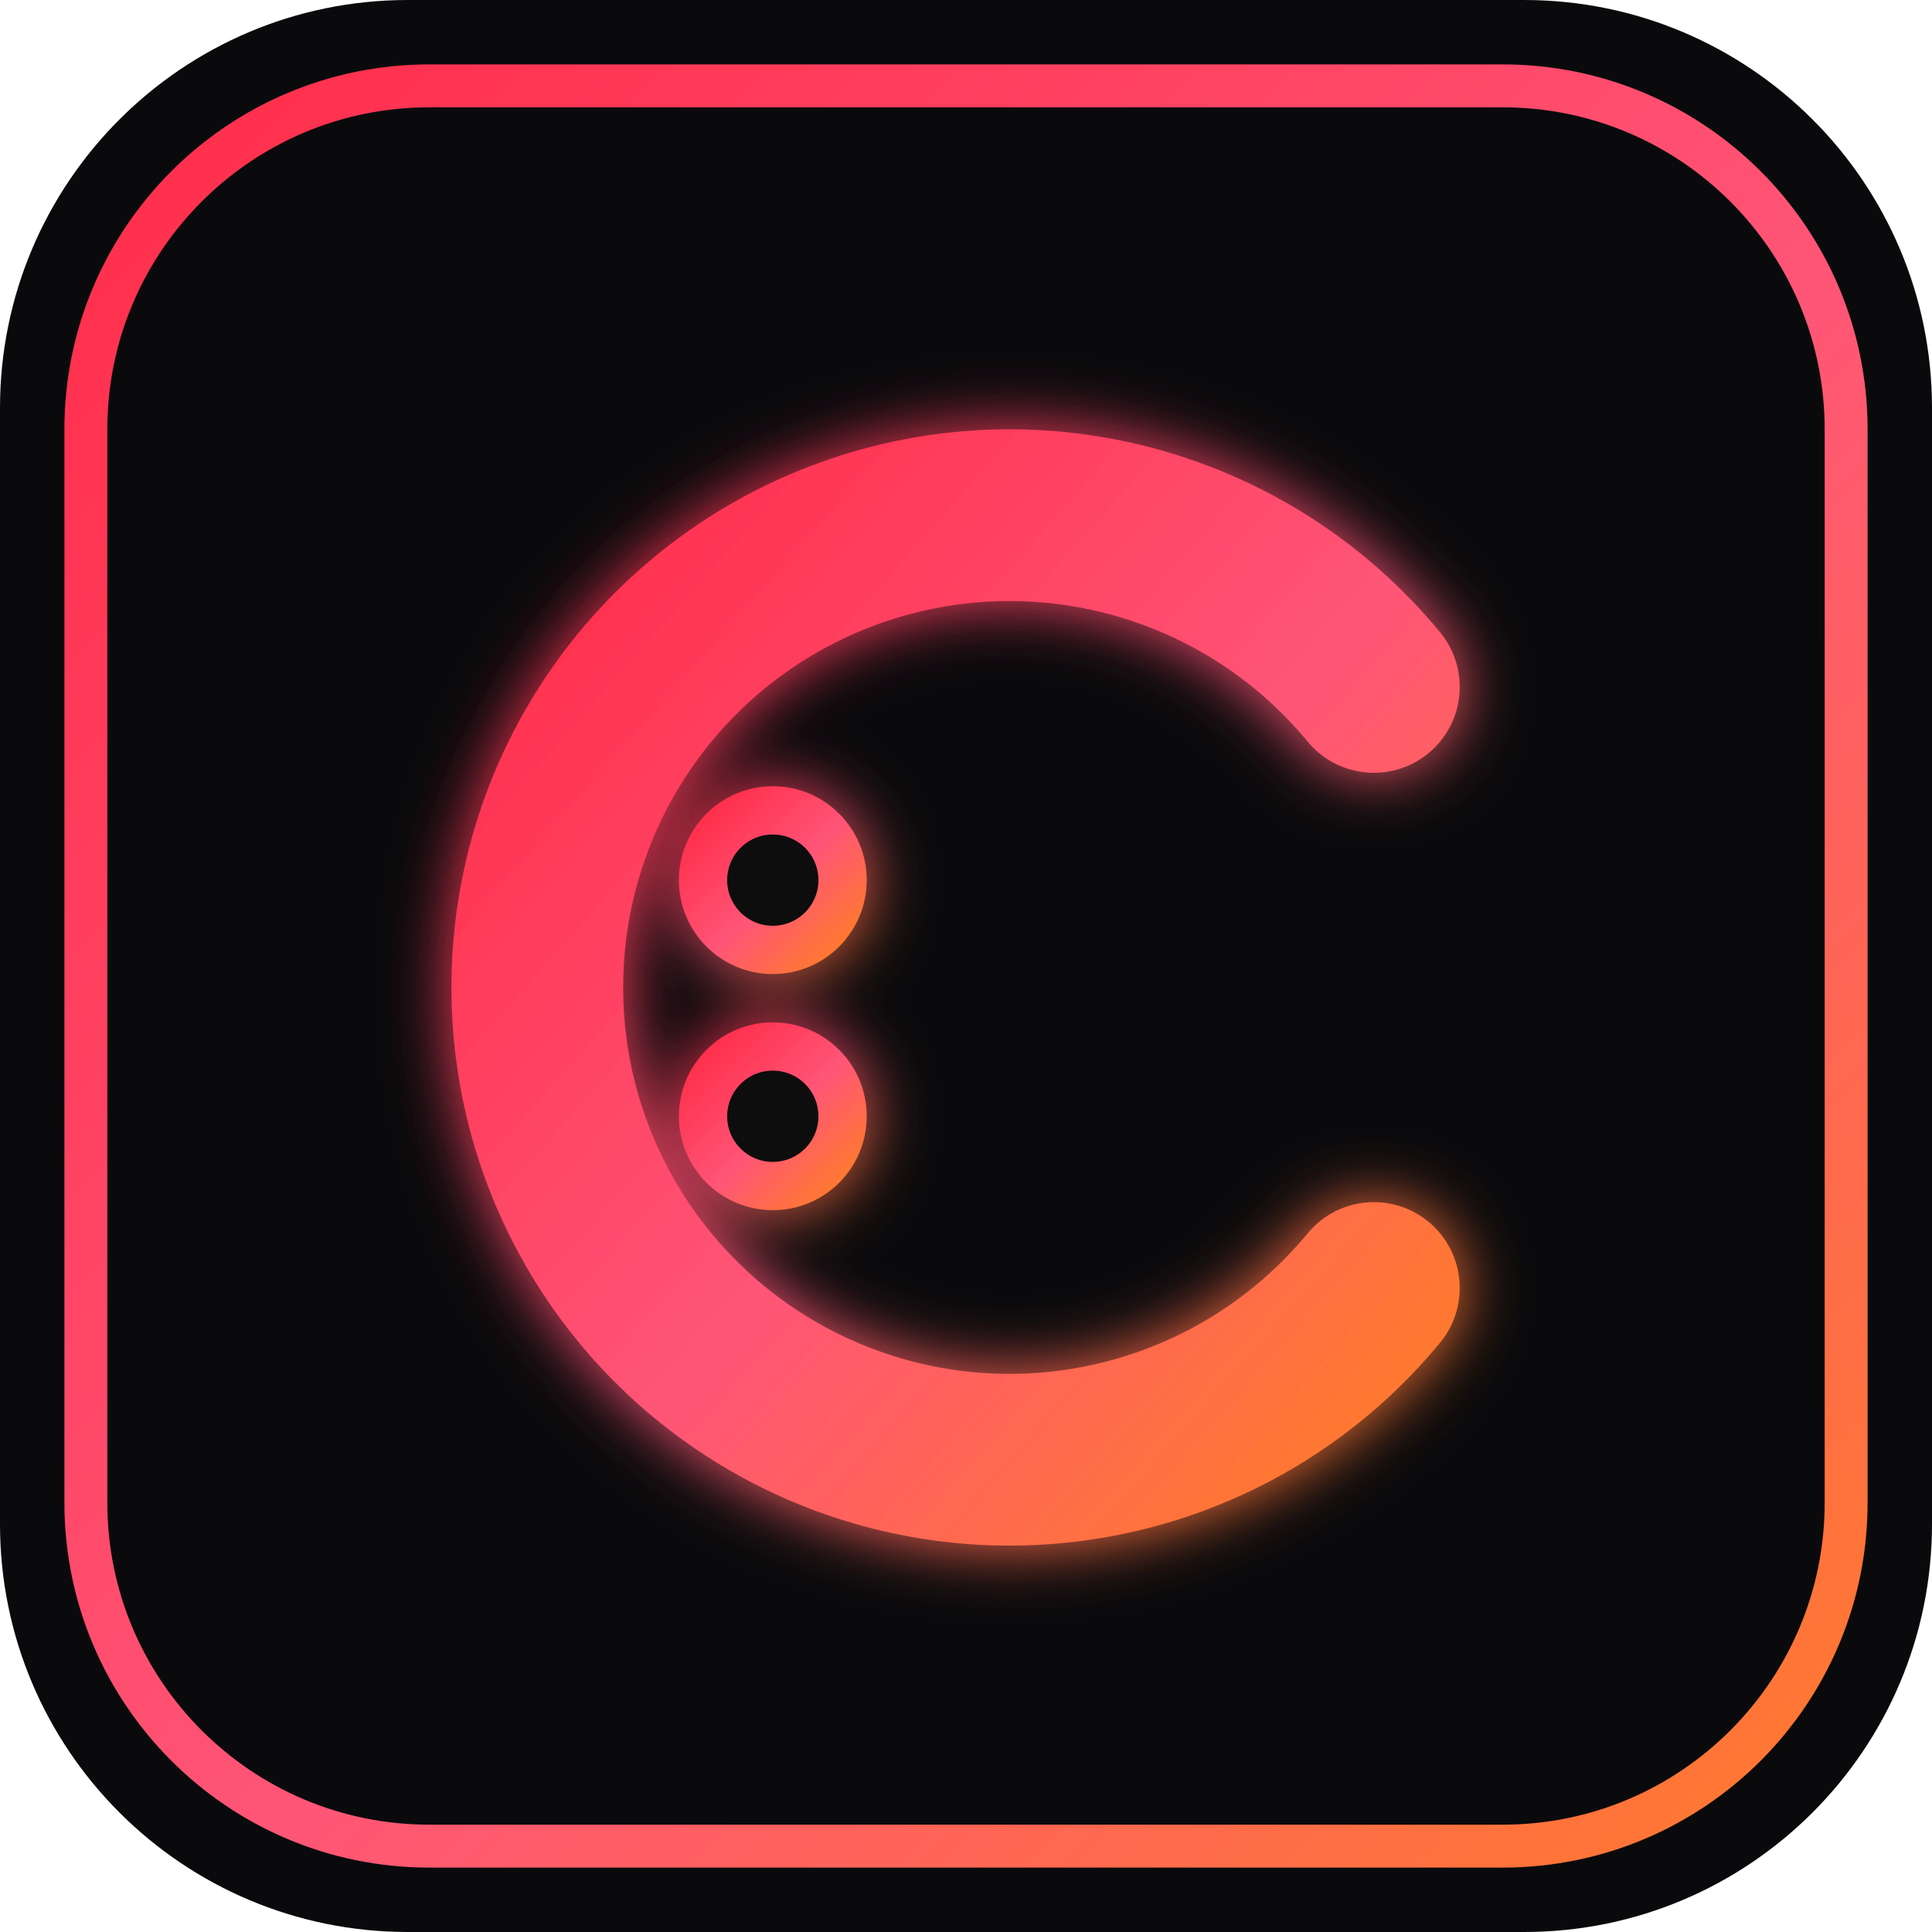
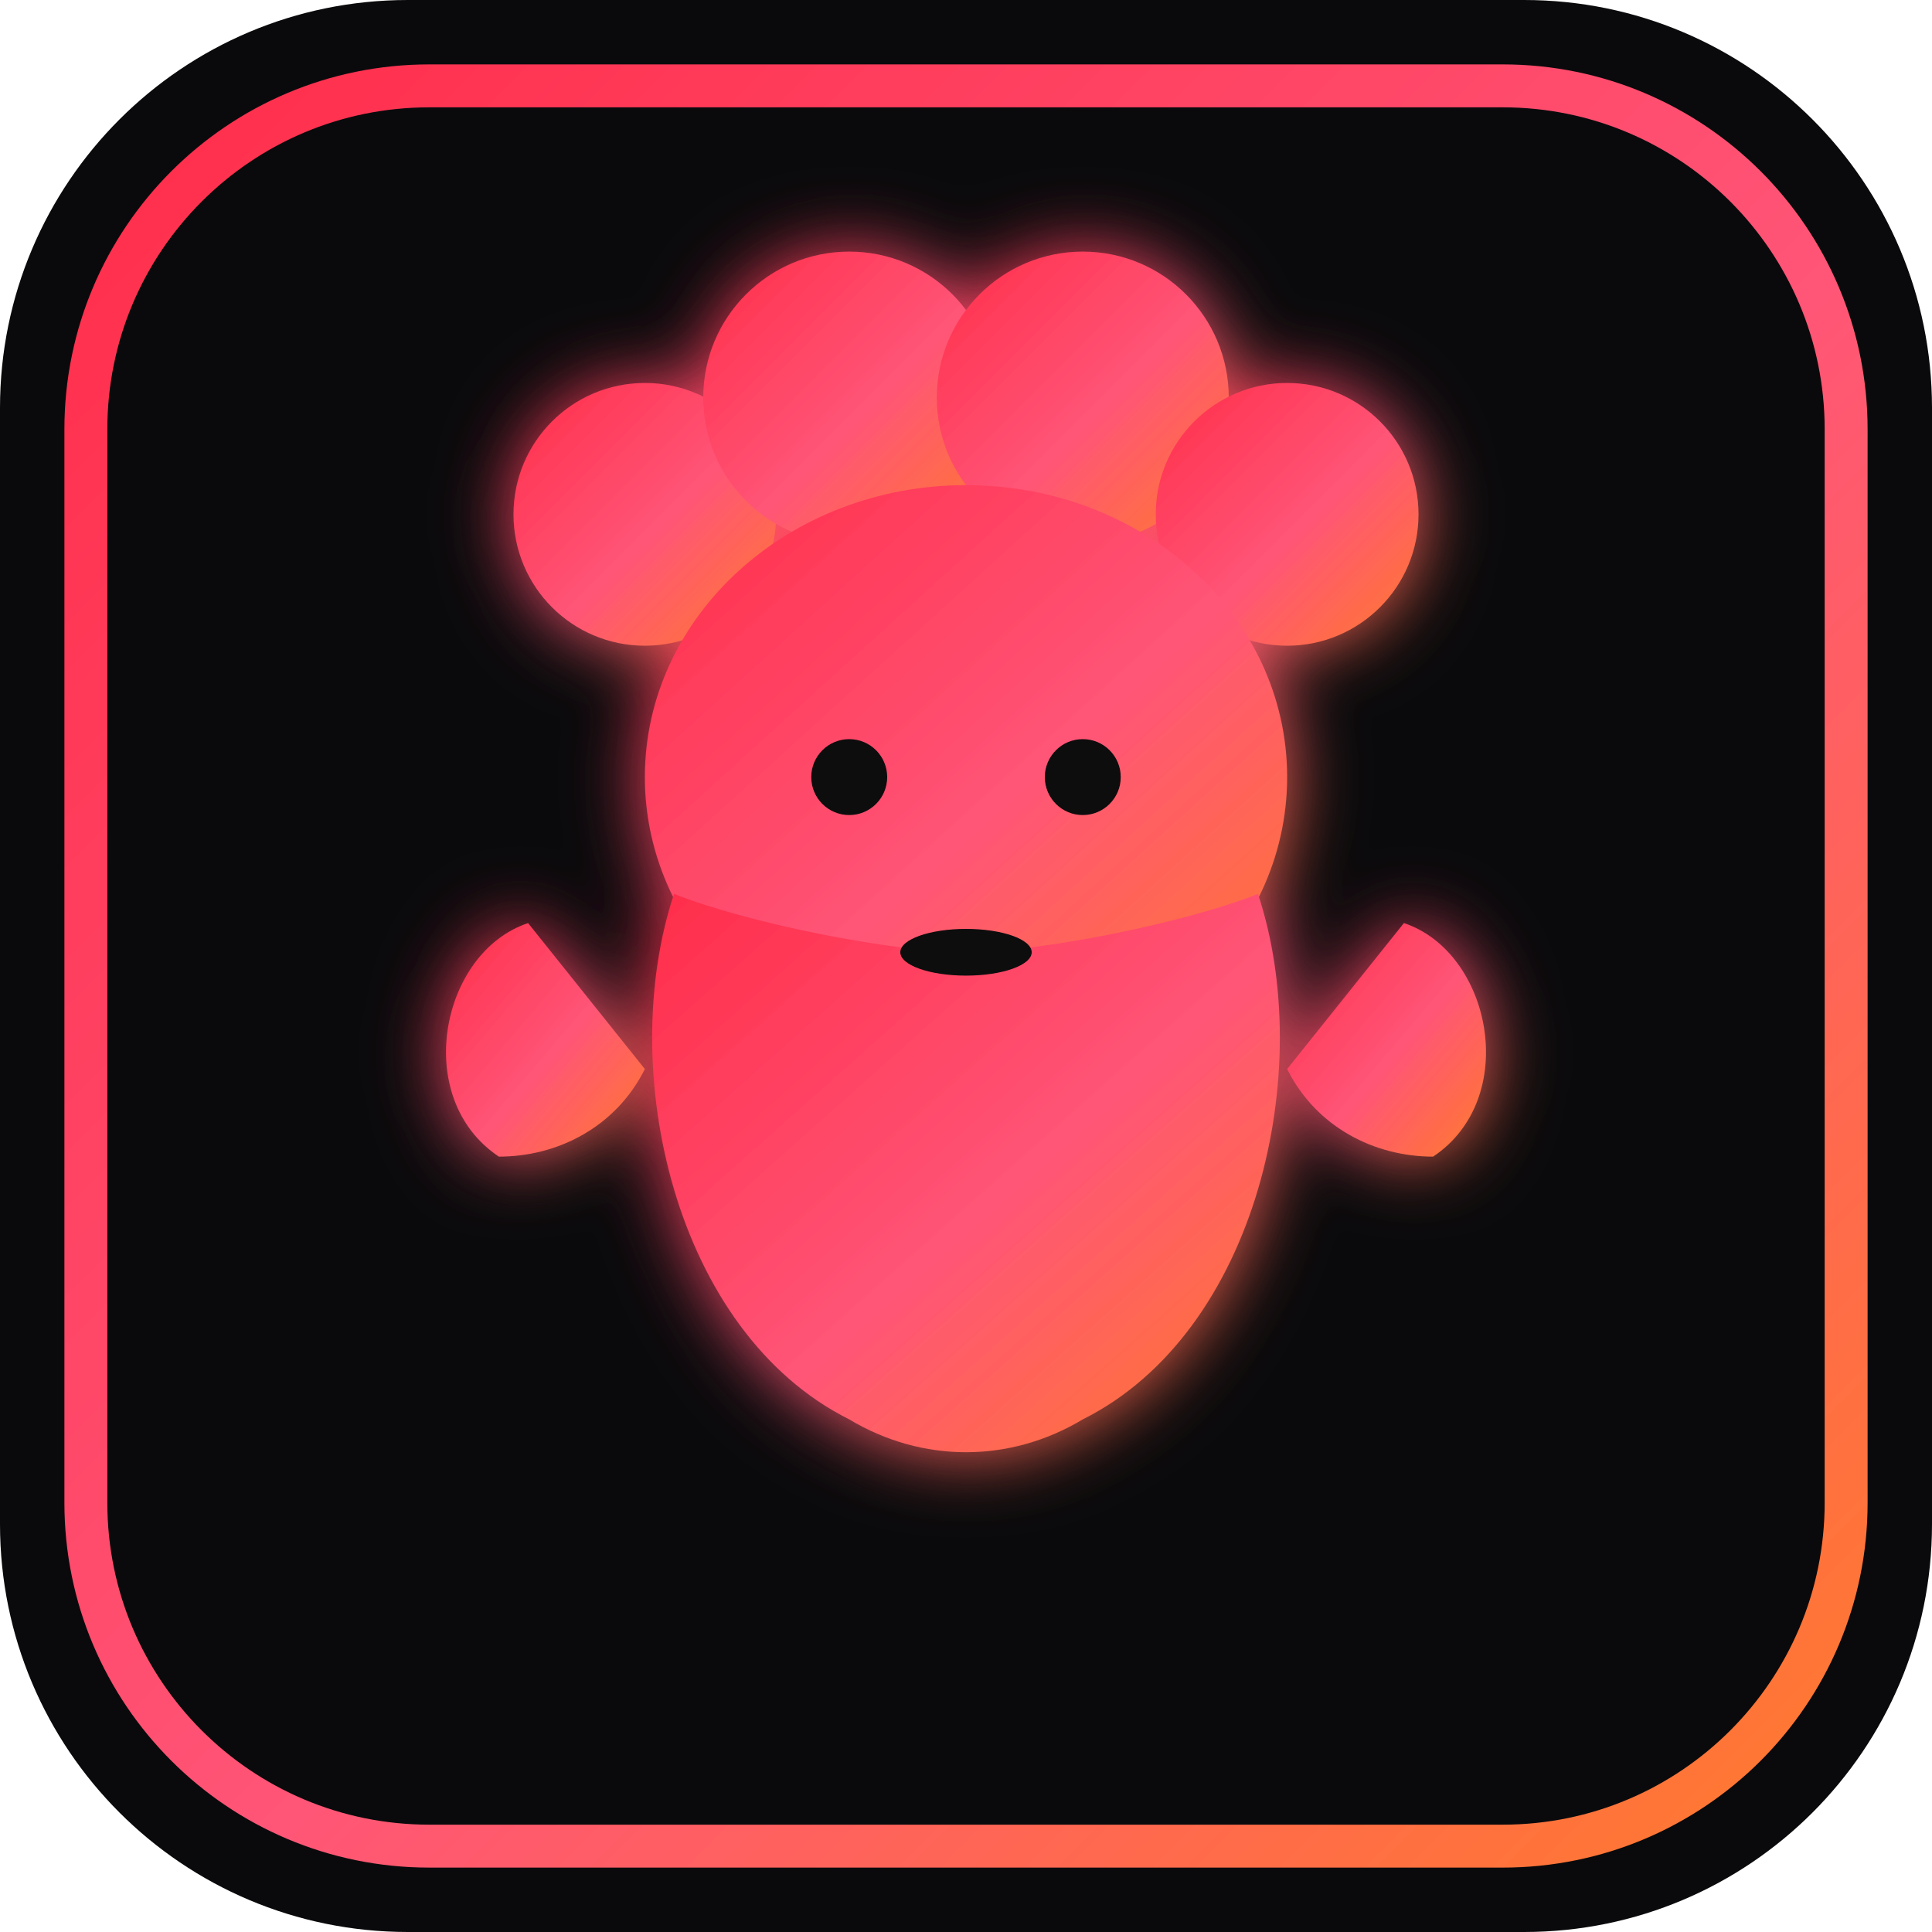
<svg xmlns="http://www.w3.org/2000/svg" viewBox="0 0 180 180">
  <defs>
    <linearGradient id="g" x1="0" y1="0" x2="1" y2="1">
      <stop offset="0%" stop-color="#ff2d4a" />
      <stop offset="55%" stop-color="#ff5577" />
      <stop offset="100%" stop-color="#ff7a2d" />
    </linearGradient>
-     <filter id="glow" x="-50%" y="-50%" width="200%" height="200%">
-       <feGaussianBlur stdDeviation="3" result="b" />
+     <filter id="b" x="-50%" y="-50%" width="200%" height="200%">
+       <feGaussianBlur stdDeviation="2.5" result="b" />
      <feMerge>
        <feMergeNode in="b" />
        <feMergeNode in="SourceGraphic" />
      </feMerge>
    </filter>
  </defs>
  <rect width="180" height="180" rx="38" fill="#0a0a0c" />
  <rect x="8" y="8" width="164" height="164" rx="32" fill="none" stroke="url(#g)" stroke-width="4" />
-   <g filter="url(#glow)" transform="translate(0,4)">
-     <path d="M128 60 a44 44 0 1 0 0 56" fill="none" stroke="url(#g)" stroke-width="16" stroke-linecap="round" />
-     <circle cx="72" cy="78" r="6.5" fill="#0a0a0c" stroke="url(#g)" stroke-width="4.5" />
-     <circle cx="72" cy="100" r="6.5" fill="#0a0a0c" stroke="url(#g)" stroke-width="4.5" />
+   <g transform="translate(22 18) scale(1.36 1.36)" filter="url(#b)">
+     <circle cx="28" cy="22" r="9" fill="url(#g)" />
+     <circle cx="42" cy="14" r="10" fill="url(#g)" />
+     <circle cx="58" cy="14" r="10" fill="url(#g)" />
+     <circle cx="72" cy="22" r="9" fill="url(#g)" />
+     <ellipse cx="50" cy="40" rx="22" ry="20" fill="url(#g)" />
+     <path d="M 30 48 C 26 60, 30 78, 42 84 C 47 87, 53 87, 58 84 C 70 78, 74 60, 70 48 C 65 50, 55 52, 50 52 C 45 52, 35 50, 30 48 Z" fill="url(#g)" />
+     <path d="M 20 50 C 14 52, 12 62, 18 66 C 22 66, 26 64, 28 60 Z" fill="url(#g)" />
+     <path d="M 80 50 C 86 52, 88 62, 82 66 C 78 66, 74 64, 72 60 Z" fill="url(#g)" />
+     <circle cx="42" cy="40" r="2.6" fill="#0a0a0c" />
+     <circle cx="58" cy="40" r="2.6" fill="#0a0a0c" />
+     <ellipse cx="50" cy="52" rx="4.5" ry="1.6" fill="#0a0a0c" />
  </g>
</svg>
